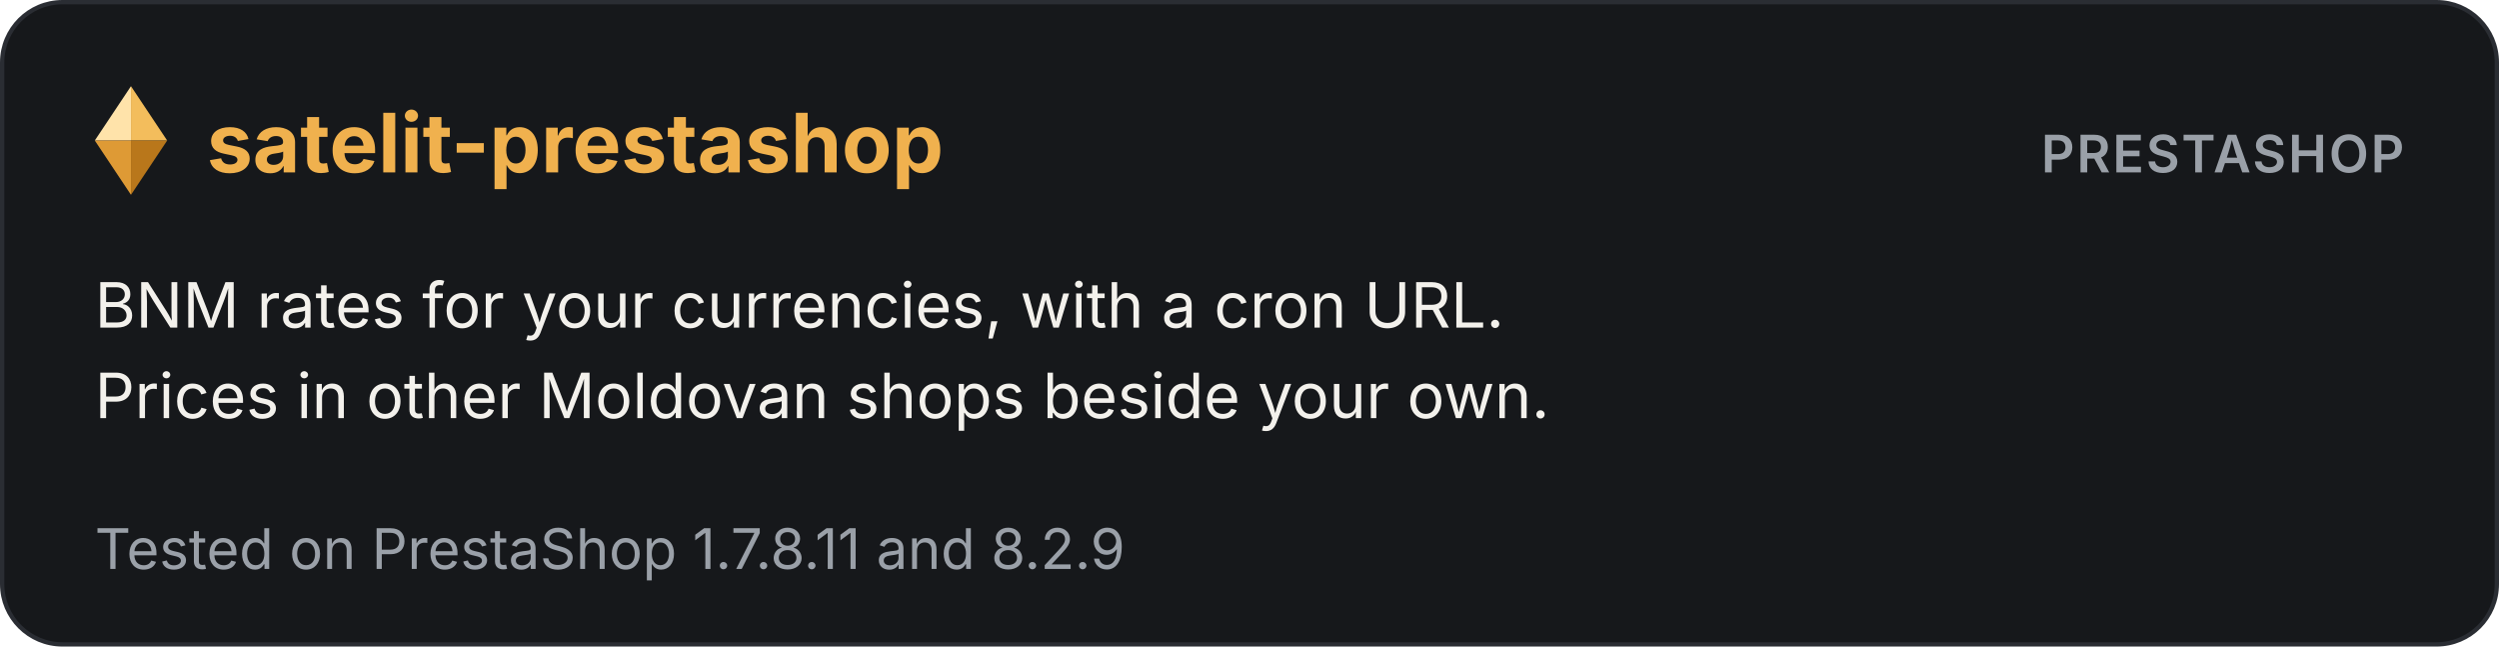
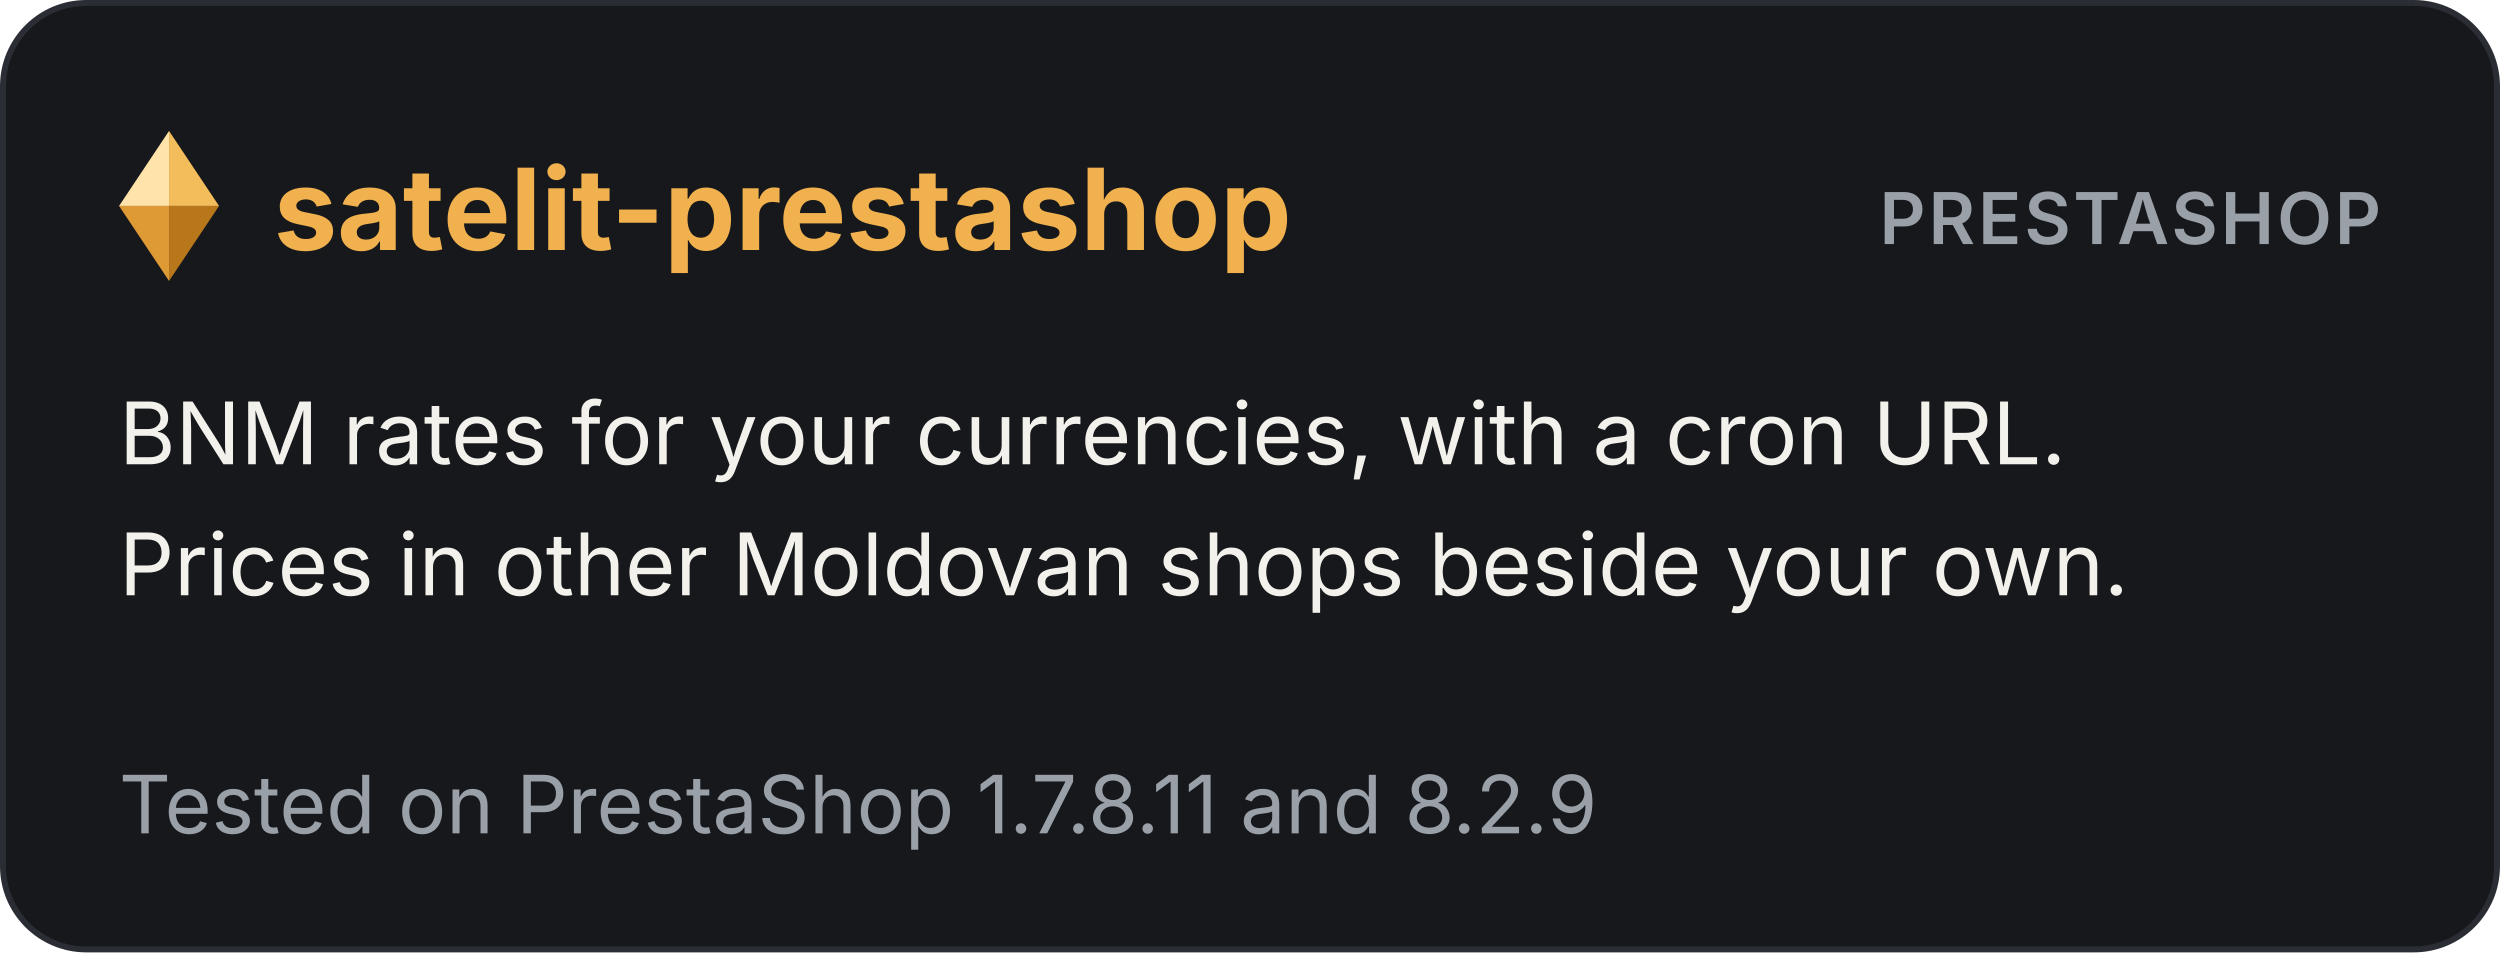
- <svg xmlns="http://www.w3.org/2000/svg" width="580" height="150" viewBox="0 0 580 150" role="img" aria-label="satelit-prestashop: BNM rates for your currencies, with a cron URL. Prices in other Moldovan shops beside your own.">
-   <style>.n{font:700 19px -apple-system,BlinkMacSystemFont,'Segoe UI',Inter,Helvetica,Arial,sans-serif;fill:#F0B14E}.d{font:400 14.5px -apple-system,BlinkMacSystemFont,'Segoe UI',Inter,Helvetica,Arial,sans-serif;fill:#F3F1EC}.m{font:400 13px -apple-system,BlinkMacSystemFont,'Segoe UI',Inter,Helvetica,Arial,sans-serif;fill:#9AA0A8}.tag{font:600 12px -apple-system,BlinkMacSystemFont,'Segoe UI',Inter,Helvetica,Arial,sans-serif;fill:#9AA0A8;letter-spacing:.5px}
- .b{transition:none}.edge{stroke:#F0B14E;stroke-opacity:0;animation:e 5s ease-in-out infinite 0s}@keyframes e{0%,70%,100%{stroke-opacity:0}85%{stroke-opacity:.6}}@media (prefers-reduced-motion:reduce){*{animation:none!important}}</style>
-   <rect x=".5" y=".5" width="579" height="149" rx="14" fill="#16181B" stroke="#2A2D33" />
-   <rect x=".5" y=".5" width="579" height="149" rx="14" fill="none" class="edge" stroke-width="1.5" />
-   <g transform="translate(22 20) scale(0.42)" class="">
+ <svg xmlns="http://www.w3.org/2000/svg" width="420" height="160" viewBox="0 0 420 160" role="img" aria-label="satelit-prestashop: BNM rates for your currencies, with a cron URL. Prices in other Moldovan shops beside your own.">
+   <style>.n{font:700 19px -apple-system,BlinkMacSystemFont,'Segoe UI',Inter,Helvetica,Arial,sans-serif;fill:#F0B14E}.d{font:400 14.5px -apple-system,BlinkMacSystemFont,'Segoe UI',Inter,Helvetica,Arial,sans-serif;fill:#F3F1EC}.m{font:400 13.5px -apple-system,BlinkMacSystemFont,'Segoe UI',Inter,Helvetica,Arial,sans-serif;fill:#9AA0A8}.tag{font:600 12px -apple-system,BlinkMacSystemFont,'Segoe UI',Inter,Helvetica,Arial,sans-serif;fill:#9AA0A8;letter-spacing:.5px}
+ .edge{stroke:#F0B14E;stroke-opacity:0;animation:e 5s ease-in-out infinite 0s}@keyframes e{0%,70%,100%{stroke-opacity:0}85%{stroke-opacity:.6}}@media (prefers-reduced-motion:reduce){*{animation:none!important}}</style>
+   <rect x=".5" y=".5" width="419" height="159" rx="14" fill="#16181B" stroke="#2A2D33" />
+   <rect x=".5" y=".5" width="419" height="159" rx="14" fill="none" class="edge" stroke-width="1.5" />
+   <g transform="translate(20 22) scale(0.42)" class="">
    <path d="M0 30L20 0L20 30Z" fill="#FFE3AA" />
    <path d="M20 0L40 30L20 30Z" fill="#F3BD5C" />
    <path d="M0 30L20 60L20 30Z" fill="#DE9A35" />
    <path d="M20 60L40 30L20 30Z" fill="#B9771B" />
  </g>
-   <text x="48" y="40" class="n">satelit-prestashop</text>
-   <text x="558" y="40" class="tag" text-anchor="end">PRESTASHOP</text>
-   <text x="22" y="76" class="d">BNM rates for your currencies, with a cron URL.</text>
-   <text x="22" y="97" class="d">Prices in other Moldovan shops beside your own.</text>
-   <text x="22" y="132" class="m">Tested on PrestaShop 1.7.8.11 and 8.2.9</text>
+   <text x="46" y="42" class="n">satelit-prestashop</text>
+   <text x="400" y="41" class="tag" text-anchor="end">PRESTASHOP</text>
+   <text x="20" y="78" class="d">BNM rates for your currencies, with a cron URL.</text>
+   <text x="20" y="100" class="d">Prices in other Moldovan shops beside your own.</text>
+   <text x="20" y="140" class="m">Tested on PrestaShop 1.7.8.11 and 8.2.9</text>
</svg>
